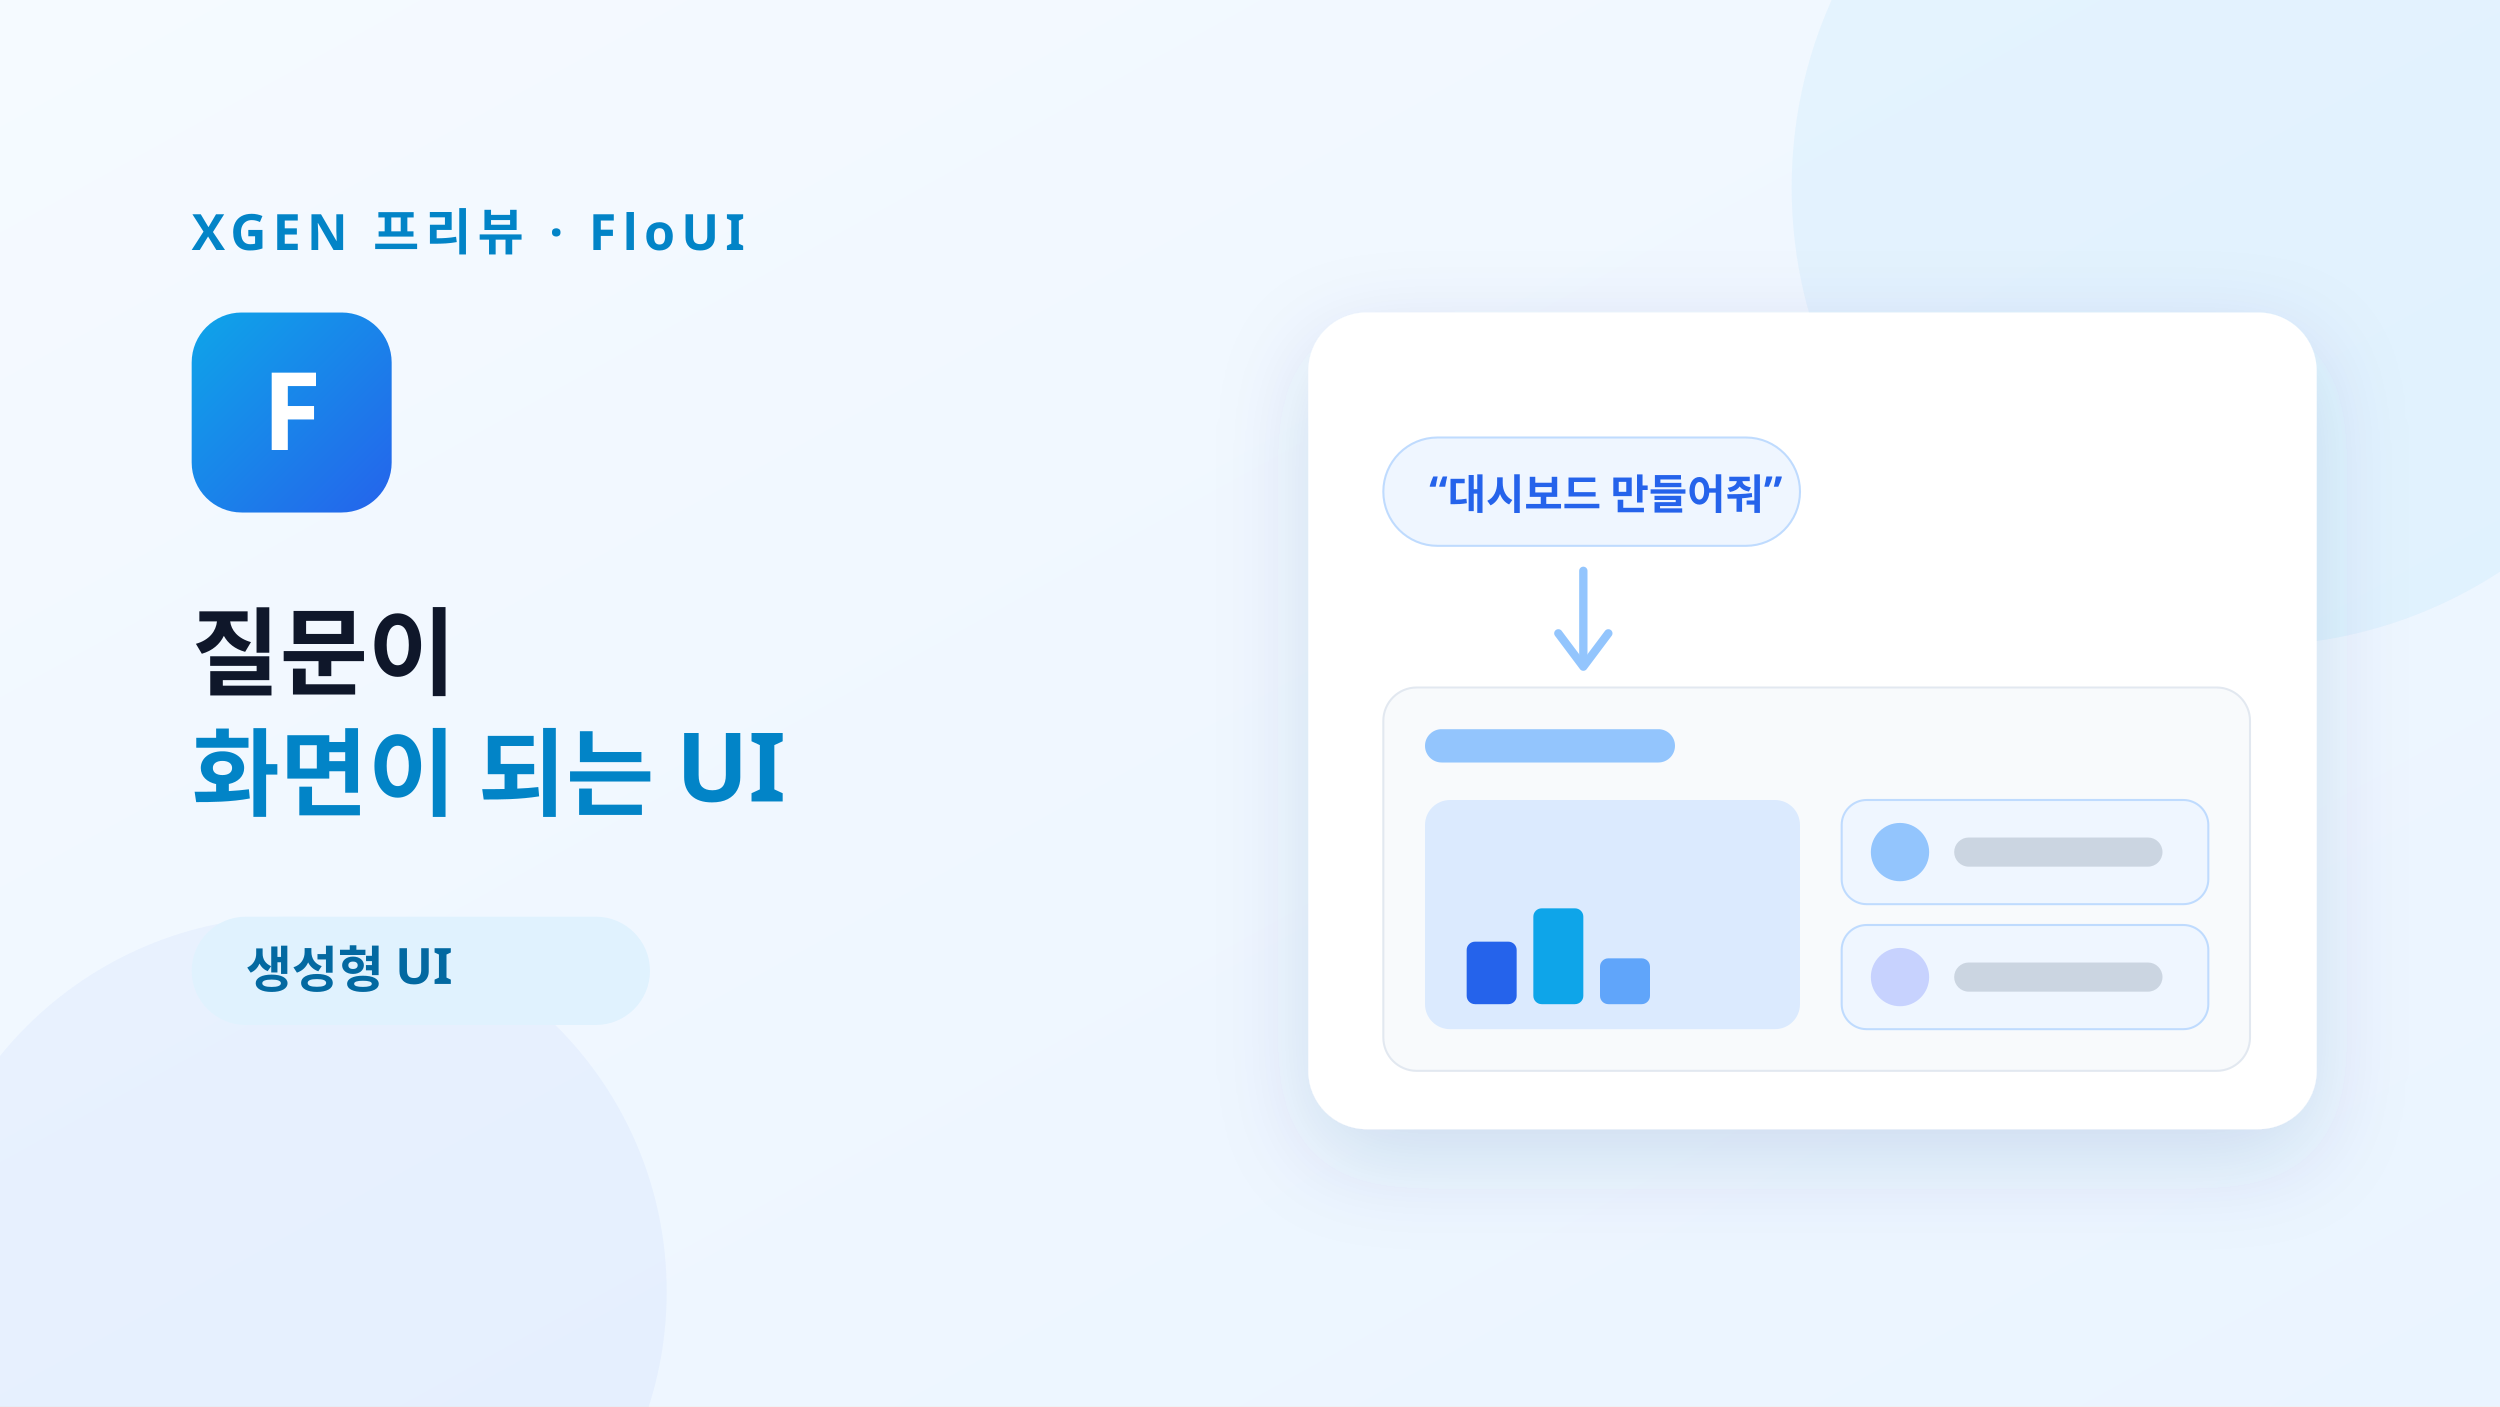
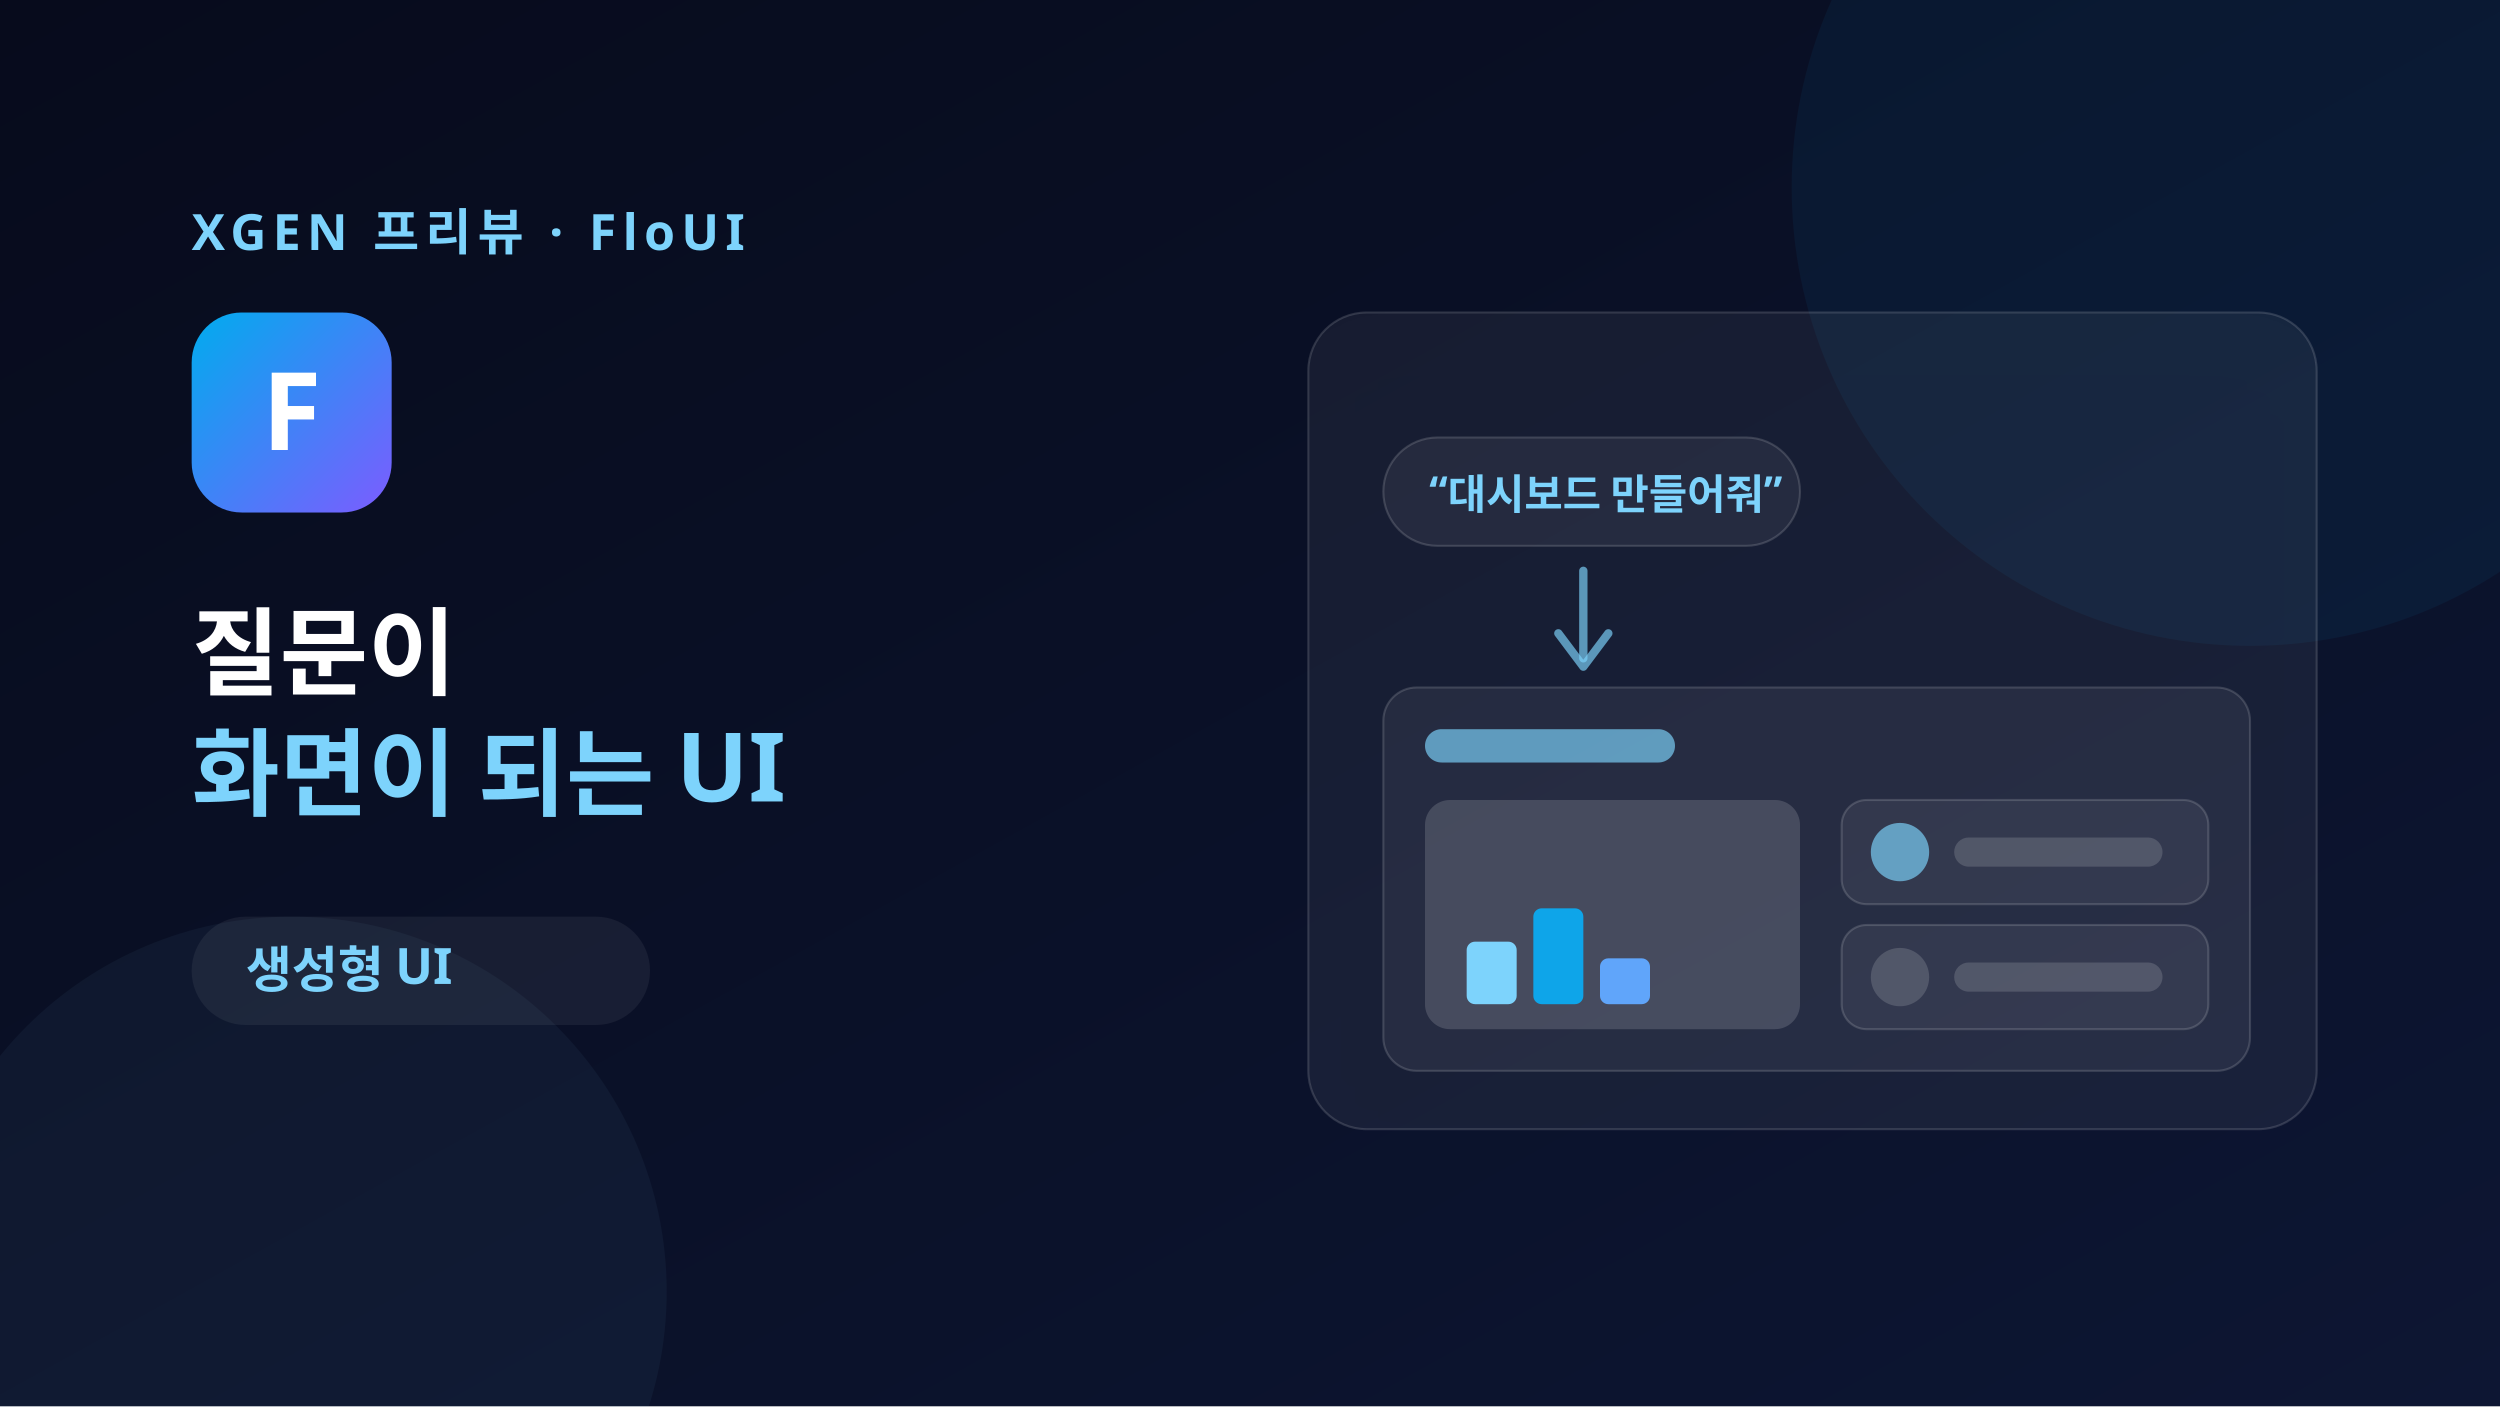
<svg xmlns="http://www.w3.org/2000/svg" viewBox="0 0 1200 675" role="img" aria-label="FloUI 질문이 곧 화면이 되는 생성형 UI">
  <defs>
    <linearGradient id="bg" x1="0" y1="0" x2="1" y2="1">
-       <stop offset="0" stop-color="#f5faff" />
-       <stop offset="1" stop-color="#eaf4ff" />
+       <stop offset="0" stop-color="#070b1c" />
+       <stop offset="1" stop-color="#0d1633" />
    </linearGradient>
    <linearGradient id="badge" x1="0" y1="0" x2="1" y2="1">
-       <stop offset="0" stop-color="#0ea5e9" />
-       <stop offset="1" stop-color="#2563eb" />
+       <stop offset="0" stop-color="#00acee" />
+       <stop offset="1" stop-color="#7c5cff" />
    </linearGradient>
    <filter id="sh" x="-20%" y="-20%" width="140%" height="140%">
      <feDropShadow dx="0" dy="14" stdDeviation="22" flood-color="#1e3a8a" flood-opacity="0.14" />
    </filter>
  </defs>
  <rect width="1200" height="675" fill="url(#bg)" />
  <circle cx="1080" cy="90" r="220" fill="#0ea5e9" opacity="0.06" />
-   <circle cx="140" cy="620" r="180" fill="#2563eb" opacity="0.05" />
-   <text x="92" y="120" font-family="Pretendard,'Pretendard Variable','Malgun Gothic','Apple SD Gothic Neo','Noto Sans KR',sans-serif" font-size="24" font-weight="700" letter-spacing="3" fill="#0284c7">XGEN 프리뷰 · FloUI</text>
+   <circle cx="140" cy="620" r="180" fill="#7dd3fc" opacity="0.05" />
+   <text x="92" y="120" font-family="Pretendard,'Pretendard Variable','Malgun Gothic','Apple SD Gothic Neo','Noto Sans KR',sans-serif" font-size="24" font-weight="700" letter-spacing="3" fill="#7dd3fc">XGEN 프리뷰 · FloUI</text>
  <rect x="92" y="150" width="96" height="96" rx="24" fill="url(#badge)" />
  <text x="140" y="216" text-anchor="middle" font-family="Pretendard,'Pretendard Variable','Malgun Gothic','Apple SD Gothic Neo','Noto Sans KR',sans-serif" font-size="52" font-weight="800" fill="#ffffff">F</text>
-   <text x="92" y="330" font-family="Pretendard,'Pretendard Variable','Malgun Gothic','Apple SD Gothic Neo','Noto Sans KR',sans-serif" font-size="46" font-weight="800" fill="#0f172a">질문이</text>
-   <text x="92" y="388" font-family="Pretendard,'Pretendard Variable','Malgun Gothic','Apple SD Gothic Neo','Noto Sans KR',sans-serif" font-size="46" font-weight="800" fill="#0284c7">화면이 되는 UI</text>
-   <rect x="92" y="440" width="220" height="52" rx="26" fill="#e0f2fe" />
-   <text x="118" y="474" font-family="Pretendard,'Pretendard Variable','Malgun Gothic','Apple SD Gothic Neo','Noto Sans KR',sans-serif" font-size="24" font-weight="700" fill="#0369a1">생성형 UI</text>
+   <text x="92" y="330" font-family="Pretendard,'Pretendard Variable','Malgun Gothic','Apple SD Gothic Neo','Noto Sans KR',sans-serif" font-size="46" font-weight="800" fill="#ffffff">질문이</text>
+   <text x="92" y="388" font-family="Pretendard,'Pretendard Variable','Malgun Gothic','Apple SD Gothic Neo','Noto Sans KR',sans-serif" font-size="46" font-weight="800" fill="#7dd3fc">화면이 되는 UI</text>
+   <rect x="92" y="440" width="220" height="52" rx="26" fill="#ffffff0f" />
+   <text x="118" y="474" font-family="Pretendard,'Pretendard Variable','Malgun Gothic','Apple SD Gothic Neo','Noto Sans KR',sans-serif" font-size="24" font-weight="700" fill="#7dd3fc">생성형 UI</text>
  <g filter="url(#sh)">
-     <rect x="628" y="150" width="484" height="392" rx="28" fill="#ffffff" />
+     <rect x="628" y="150" width="484" height="392" rx="28" fill="#ffffff0d" stroke="#ffffff24" />
  </g>
-   <rect x="664" y="210" width="200" height="52" rx="26" fill="#eff6ff" stroke="#bfdbfe" />
-   <text x="686" y="243" font-family="Pretendard,'Pretendard Variable','Malgun Gothic','Apple SD Gothic Neo','Noto Sans KR',sans-serif" font-size="20" font-weight="600" fill="#2563eb">“대시보드 만들어줘”</text>
-   <path d="M760 274 L 760 316" fill="none" stroke="#93c5fd" stroke-width="4" stroke-linecap="round" />
-   <path d="M748 304 L 760 320 L 772 304" fill="none" stroke="#93c5fd" stroke-width="4" stroke-linecap="round" stroke-linejoin="round" />
-   <rect x="664" y="330" width="416" height="184" rx="16" fill="#f8fafc" stroke="#e2e8f0" />
-   <rect x="684" y="350" width="120" height="16" rx="8" fill="#93c5fd" />
-   <rect x="684" y="384" width="180" height="110" rx="12" fill="#dbeafe" />
-   <rect x="704" y="452" width="24" height="30" rx="4" fill="#2563eb" />
+   <rect x="664" y="210" width="200" height="52" rx="26" fill="#ffffff0f" stroke="#ffffff26" />
+   <text x="686" y="243" font-family="Pretendard,'Pretendard Variable','Malgun Gothic','Apple SD Gothic Neo','Noto Sans KR',sans-serif" font-size="20" font-weight="600" fill="#7dd3fc">“대시보드 만들어줘”</text>
+   <path d="M760 274 L 760 316" fill="none" stroke="#7dd3fcaa" stroke-width="4" stroke-linecap="round" />
+   <path d="M748 304 L 760 320 L 772 304" fill="none" stroke="#7dd3fcaa" stroke-width="4" stroke-linecap="round" stroke-linejoin="round" />
+   <rect x="664" y="330" width="416" height="184" rx="16" fill="#ffffff0f" stroke="#ffffff26" />
+   <rect x="684" y="350" width="120" height="16" rx="8" fill="#7dd3fcaa" />
+   <rect x="684" y="384" width="180" height="110" rx="12" fill="#ffffff26" />
+   <rect x="704" y="452" width="24" height="30" rx="4" fill="#7dd3fc" />
  <rect x="736" y="436" width="24" height="46" rx="4" fill="#0ea5e9" />
  <rect x="768" y="460" width="24" height="22" rx="4" fill="#60a5fa" />
-   <rect x="884" y="384" width="176" height="50" rx="12" fill="#eff6ff" stroke="#bfdbfe" />
-   <rect x="884" y="444" width="176" height="50" rx="12" fill="#eff6ff" stroke="#bfdbfe" />
-   <circle cx="912" cy="409" r="14" fill="#93c5fd" />
-   <circle cx="912" cy="469" r="14" fill="#c7d2fe" />
-   <rect x="938" y="402" width="100" height="14" rx="7" fill="#cbd5e1" />
-   <rect x="938" y="462" width="100" height="14" rx="7" fill="#cbd5e1" />
+   <rect x="884" y="384" width="176" height="50" rx="12" fill="#ffffff0f" stroke="#ffffff26" />
+   <rect x="884" y="444" width="176" height="50" rx="12" fill="#ffffff0f" stroke="#ffffff26" />
+   <circle cx="912" cy="409" r="14" fill="#7dd3fcaa" />
+   <circle cx="912" cy="469" r="14" fill="#ffffff26" />
+   <rect x="938" y="402" width="100" height="14" rx="7" fill="#ffffff26" />
+   <rect x="938" y="462" width="100" height="14" rx="7" fill="#ffffff26" />
</svg>
